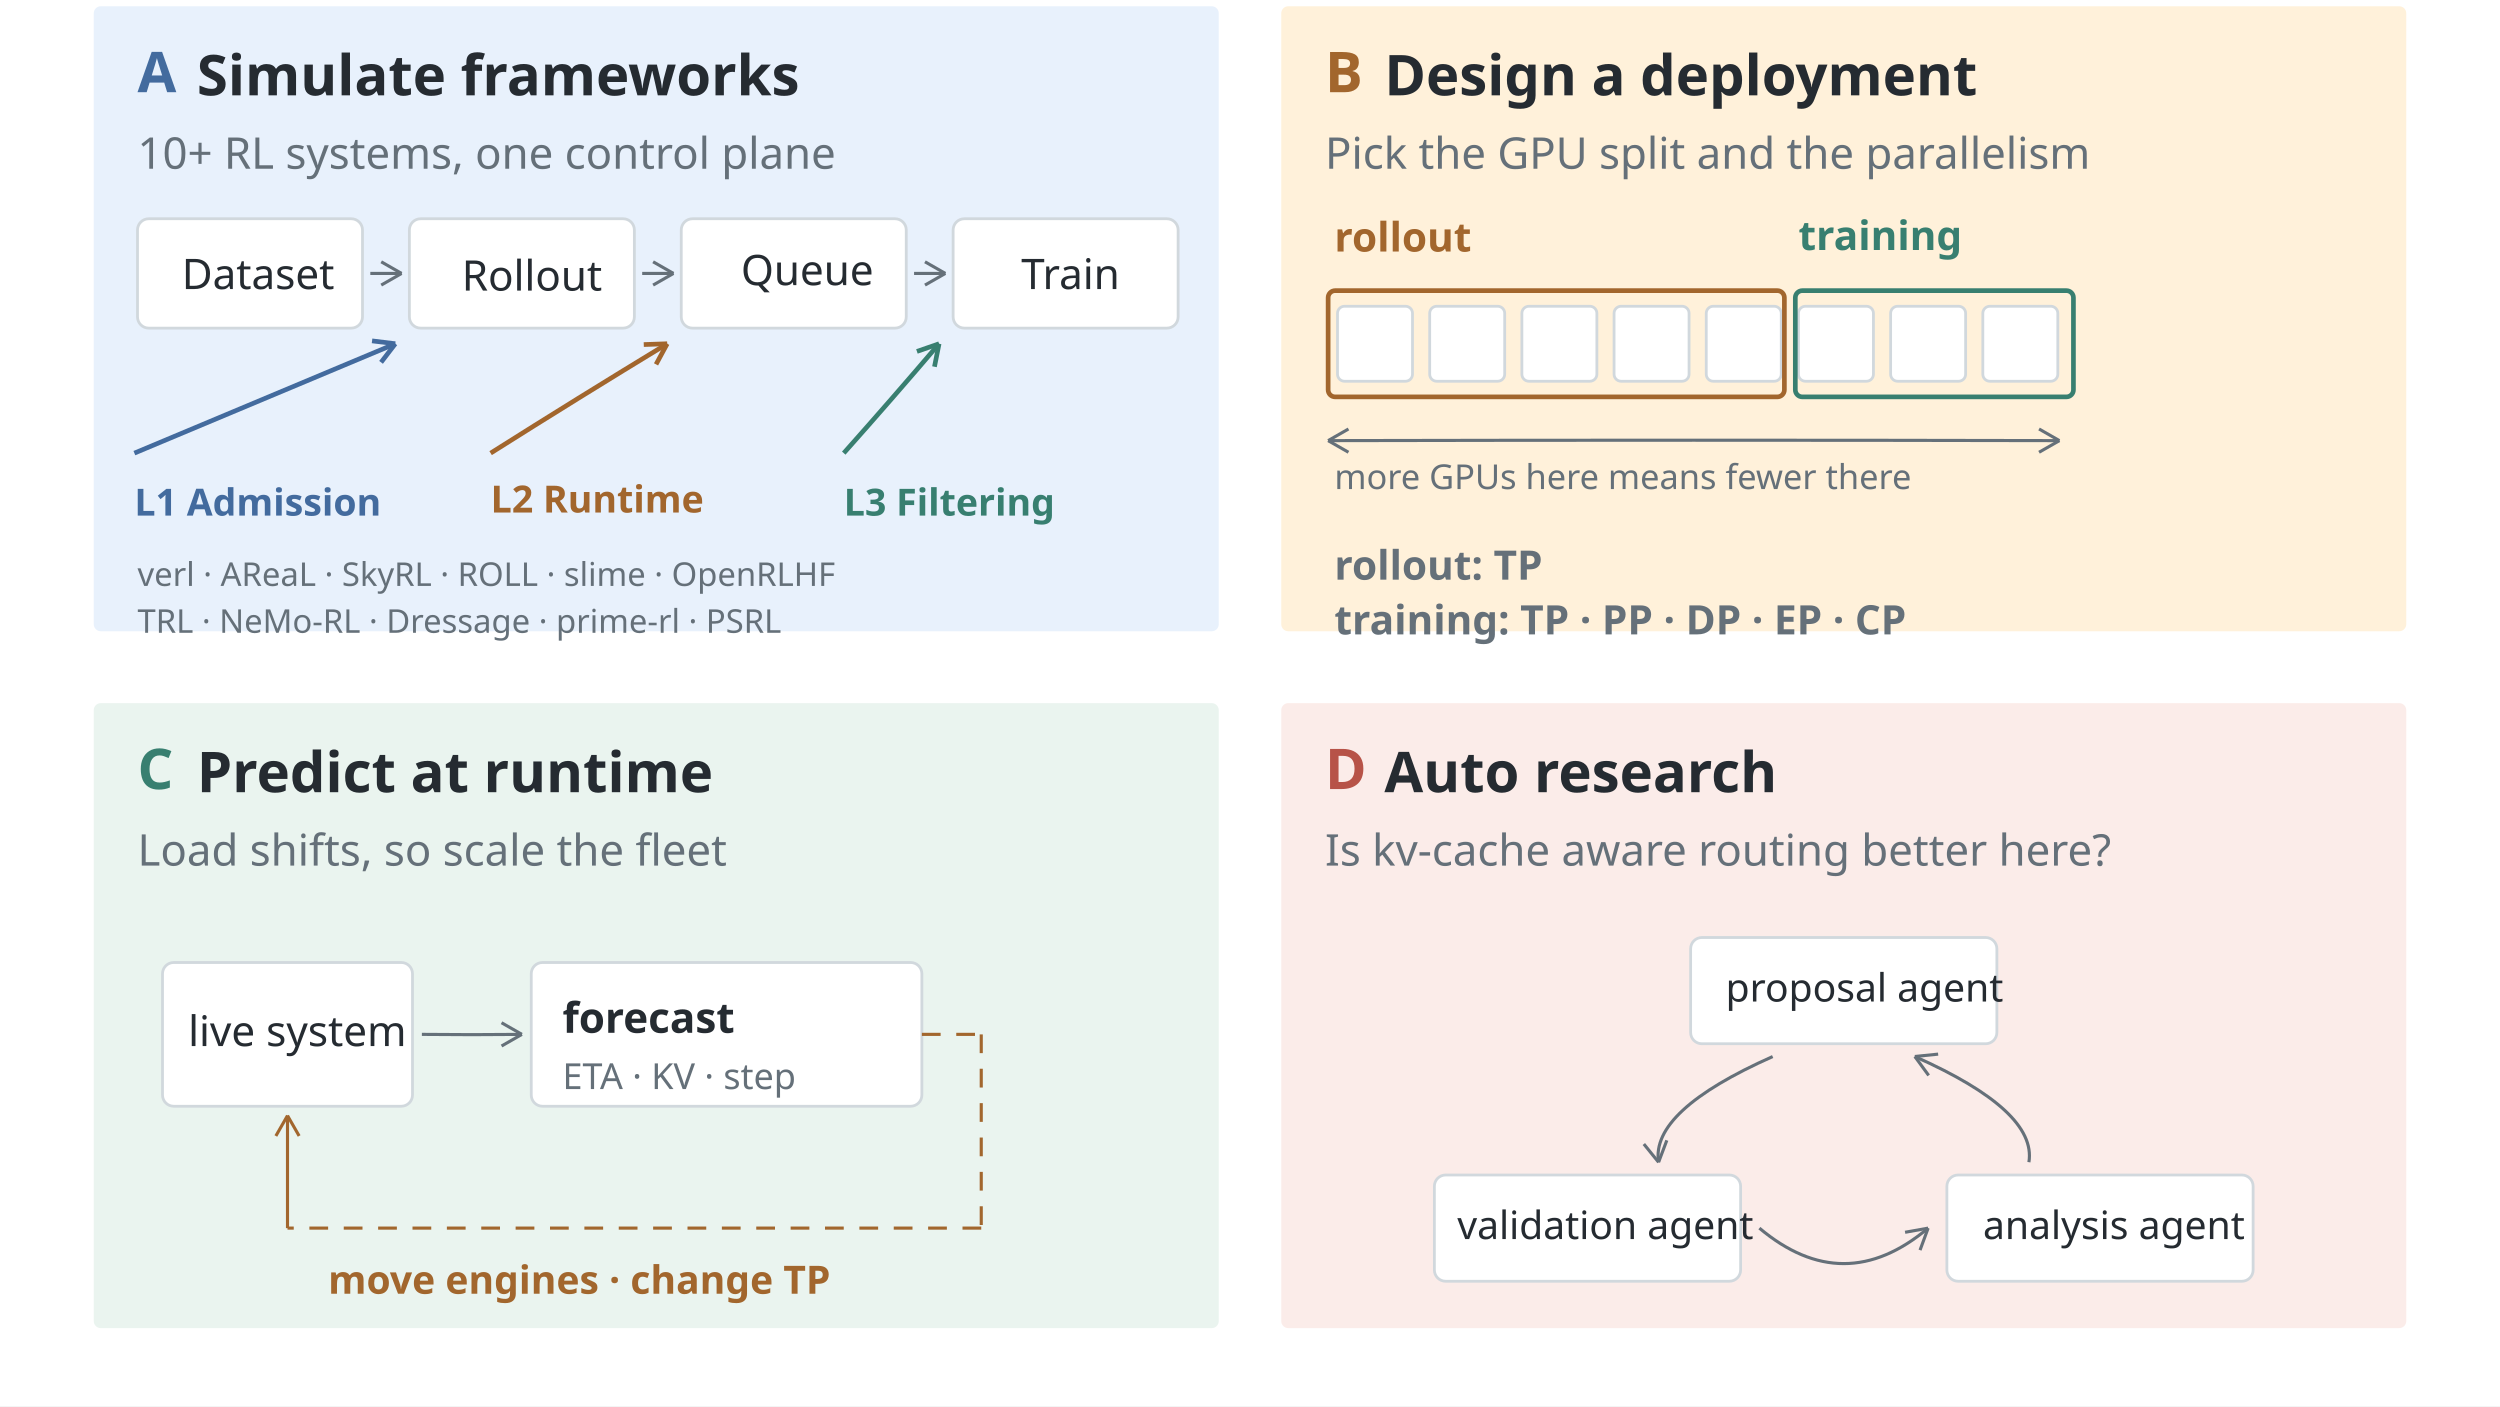
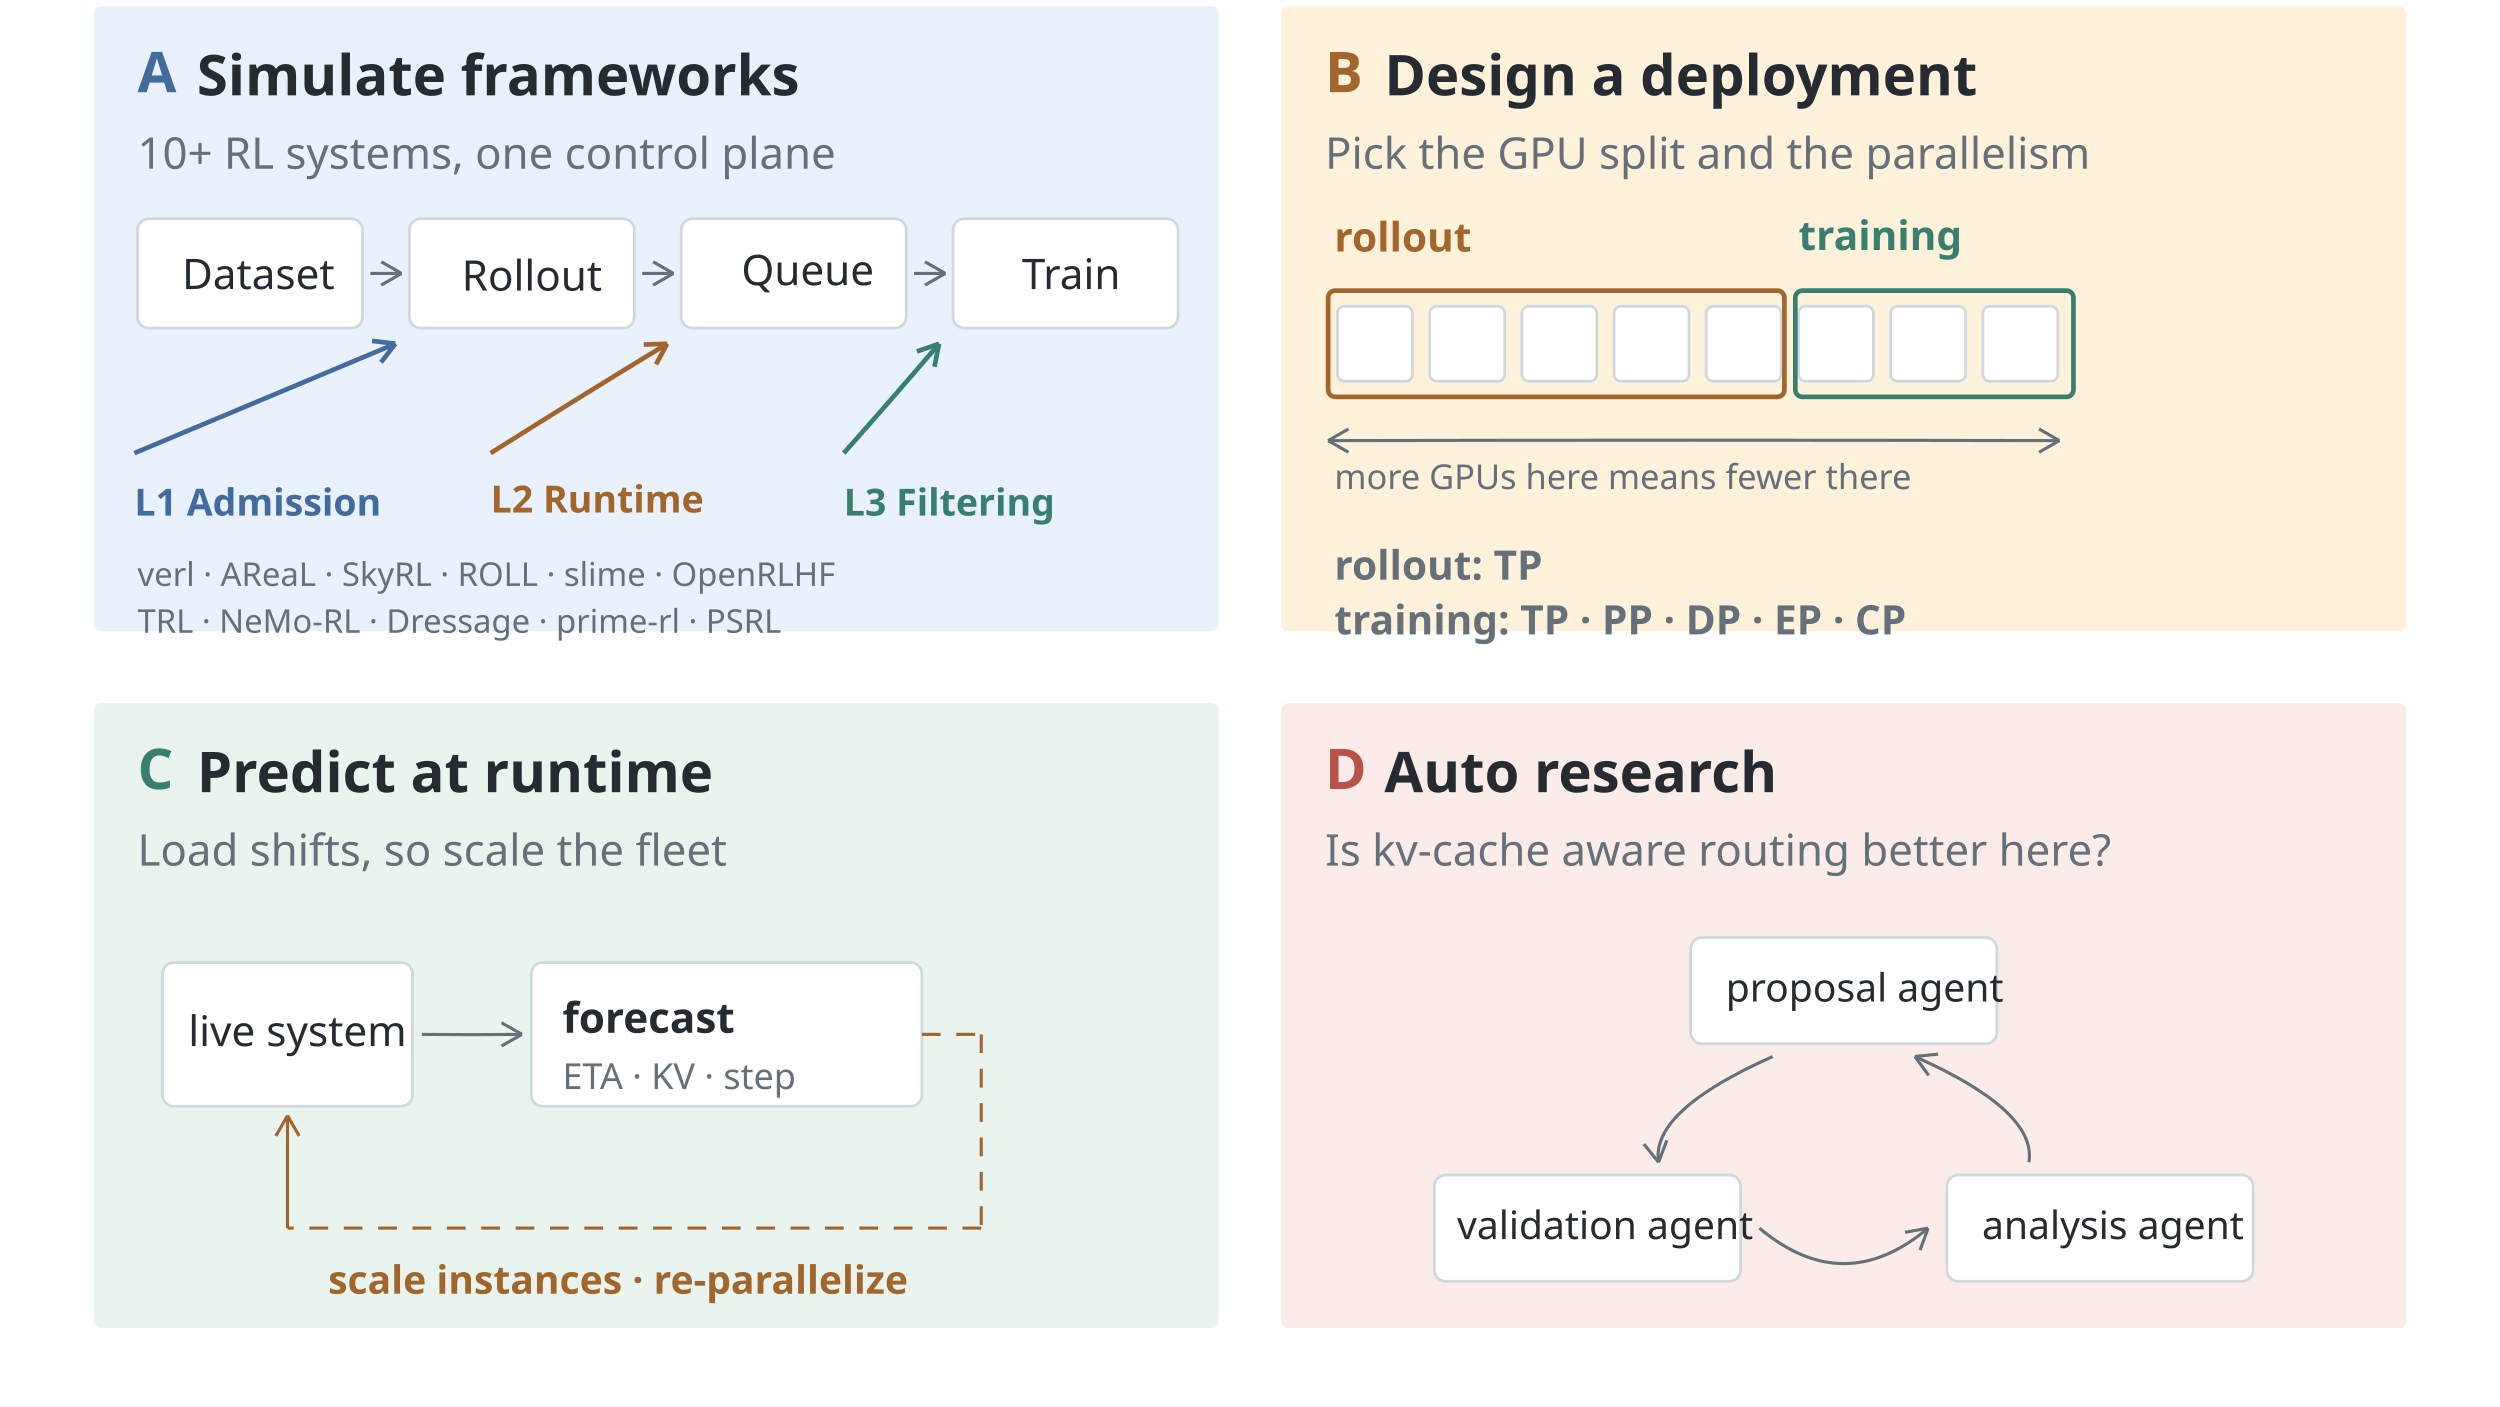
<svg xmlns="http://www.w3.org/2000/svg" width="1600" height="900" viewBox="0 146 1600 900" role="img">
  <style>@font-face{font-family:"Kalam";src:url("../../../../blog/figure-style/fonts/Kalam-Regular.ttf");font-weight:400}@font-face{font-family:"Kalam";src:url("../../../../blog/figure-style/fonts/Kalam-Bold.ttf");font-weight:700}@font-face{font-family:"LXGW WenKai";src:url("../../../../blog/figure-style/fonts/LXGWWenKai-Regular.ttf");font-weight:400}@font-face{font-family:"LXGW WenKai";src:url("../../../../blog/figure-style/fonts/LXGWWenKai-Regular.ttf");font-weight:700}</style>
  <rect width="1600" height="1046" fill="#FFFFFF" />
  <text x="60" y="90" font-size="54" font-weight="700" fill="#252B31">
    <tspan x="60.00" font-family="Kalam">What you can do with SimRL</tspan>
  </text>
  <text x="60" y="129" font-size="30" font-weight="400" fill="#657079">
    <tspan x="60.00" font-family="Kalam">Simulate a framework, design a deployment, predict at runtime, research policies.</tspan>
  </text>
  <rect x="60" y="150" width="720" height="400" rx="4.5" fill="#E8F1FC" />
  <text x="88" y="205" font-size="36" font-weight="700" fill="#436B9E">
    <tspan x="88.00" font-family="Kalam">A</tspan>
  </text>
  <text x="126" y="207" font-size="36" font-weight="700" fill="#252B31">
    <tspan x="126.00" font-family="Kalam">Simulate frameworks</tspan>
  </text>
  <text x="88" y="254" font-size="28" font-weight="400" fill="#657079">
    <tspan x="88.00" font-family="Kalam">10+ RL systems, one control plane</tspan>
  </text>
  <rect x="88" y="286" width="144" height="70" rx="7.2" fill="#FFFFFF" stroke="#D1D8DD" stroke-width="1.8" />
-   <text x="116.352" y="331.0" font-size="27" font-weight="400" fill="#252B31">
-     <tspan x="116.35" font-family="Kalam">Dataset</tspan>
+   <text x="116.5" y="331.0" font-size="27" font-weight="400" fill="#252B31">
+     <tspan x="116.50" font-family="Kalam">Dataset</tspan>
  </text>
  <rect x="262" y="286" width="144" height="70" rx="7.2" fill="#FFFFFF" stroke="#D1D8DD" stroke-width="1.8" />
-   <text x="295.555" y="332.0" font-size="27" font-weight="400" fill="#252B31">
-     <tspan x="295.55" font-family="Kalam">Rollout</tspan>
+   <text x="295.5" y="332.0" font-size="27" font-weight="400" fill="#252B31">
+     <tspan x="295.50" font-family="Kalam">Rollout</tspan>
  </text>
  <path d="M 237 321.0 Q 247.00 321.00 257 321.0" fill="none" stroke="#657079" stroke-width="2" />
  <path d="M 257 321.0 Q 250.49 324.73 243.983 328.453" fill="none" stroke="#657079" stroke-width="2" />
  <path d="M 257 321.0 Q 250.49 317.27 243.983 313.547" fill="none" stroke="#657079" stroke-width="2" />
  <rect x="436" y="286" width="144" height="70" rx="7.2" fill="#FFFFFF" stroke="#D1D8DD" stroke-width="1.8" />
-   <text x="474.203" y="328.5" font-size="27" font-weight="400" fill="#252B31">
-     <tspan x="474.20" font-family="Kalam">Queue</tspan>
+   <text x="474.5" y="328.5" font-size="27" font-weight="400" fill="#252B31">
+     <tspan x="474.50" font-family="Kalam">Queue</tspan>
  </text>
  <path d="M 411 321.0 Q 421.00 321.00 431 321.0" fill="none" stroke="#657079" stroke-width="2" />
  <path d="M 431 321.0 Q 424.49 324.73 417.983 328.453" fill="none" stroke="#657079" stroke-width="2" />
  <path d="M 431 321.0 Q 424.49 317.27 417.983 313.547" fill="none" stroke="#657079" stroke-width="2" />
  <rect x="610" y="286" width="144" height="70" rx="7.2" fill="#FFFFFF" stroke="#D1D8DD" stroke-width="1.8" />
-   <text x="653.578" y="331.0" font-size="27" font-weight="400" fill="#252B31">
-     <tspan x="653.58" font-family="Kalam">Train</tspan>
+   <text x="654.0" y="331.0" font-size="27" font-weight="400" fill="#252B31">
+     <tspan x="654.00" font-family="Kalam">Train</tspan>
  </text>
  <path d="M 585 321.0 Q 595.00 321.00 605 321.0" fill="none" stroke="#657079" stroke-width="2" />
  <path d="M 605 321.0 Q 598.49 324.73 591.983 328.453" fill="none" stroke="#657079" stroke-width="2" />
  <path d="M 605 321.0 Q 598.49 317.27 591.983 313.547" fill="none" stroke="#657079" stroke-width="2" />
  <path d="M 86 436 Q 169.50 401.00 253 366" fill="none" stroke="#436B9E" stroke-width="3" />
  <path d="M 253 366 Q 248.44 371.95 243.876 377.906" fill="none" stroke="#436B9E" stroke-width="3" />
  <path d="M 253 366 Q 245.56 365.08 238.113 364.158" fill="none" stroke="#436B9E" stroke-width="3" />
  <text x="86" y="476" font-size="24" font-weight="700" fill="#436B9E">
    <tspan x="86.00" font-family="Kalam">L1  Admission</tspan>
  </text>
  <path d="M 314 436 Q 370.20 400.51 427 366" fill="none" stroke="#A2662D" stroke-width="3" />
  <path d="M 427 366 Q 423.43 372.60 419.859 379.191" fill="none" stroke="#A2662D" stroke-width="3" />
  <path d="M 427 366 Q 419.50 366.26 412.009 366.519" fill="none" stroke="#A2662D" stroke-width="3" />
  <text x="314" y="474" font-size="24" font-weight="700" fill="#A2662D">
    <tspan x="314.00" font-family="Kalam">L2  Runtime</tspan>
  </text>
  <path d="M 540 436 Q 570.88 401.33 601 366" fill="none" stroke="#387F70" stroke-width="3" />
  <path d="M 601 366 Q 599.53 373.36 598.067 380.71" fill="none" stroke="#387F70" stroke-width="3" />
  <path d="M 601 366 Q 593.91 368.46 586.829 370.917" fill="none" stroke="#387F70" stroke-width="3" />
  <text x="540" y="476" font-size="24" font-weight="700" fill="#387F70">
    <tspan x="540.00" font-family="Kalam">L3  Filtering</tspan>
  </text>
  <text x="88" y="521" font-size="21" font-weight="400" fill="#657079">
    <tspan x="88.00" font-family="Kalam">verl · AReaL · SkyRL · ROLL · slime · OpenRLHF</tspan>
  </text>
  <text x="88" y="551" font-size="21" font-weight="400" fill="#657079">
    <tspan x="88.00" font-family="Kalam">TRL · NeMo-RL · Dressage · prime-rl · PSRL</tspan>
  </text>
  <rect x="820" y="150" width="720" height="400" rx="4.5" fill="#FFF1DA" />
  <text x="848" y="205" font-size="36" font-weight="700" fill="#A2662D">
    <tspan x="848.00" font-family="Kalam">B</tspan>
  </text>
  <text x="886" y="207" font-size="36" font-weight="700" fill="#252B31">
    <tspan x="886.00" font-family="Kalam">Design a deployment</tspan>
  </text>
  <text x="848" y="254" font-size="28" font-weight="400" fill="#657079">
    <tspan x="848.00" font-family="Kalam">Pick the GPU split and the parallelism</tspan>
  </text>
  <rect x="856" y="342" width="48" height="48" rx="4.5" fill="#FFFFFF" stroke="#D1D8DD" stroke-width="1.8" />
  <rect x="915" y="342" width="48" height="48" rx="4.5" fill="#FFFFFF" stroke="#D1D8DD" stroke-width="1.8" />
  <rect x="974" y="342" width="48" height="48" rx="4.5" fill="#FFFFFF" stroke="#D1D8DD" stroke-width="1.8" />
  <rect x="1033" y="342" width="48" height="48" rx="4.5" fill="#FFFFFF" stroke="#D1D8DD" stroke-width="1.8" />
  <rect x="1092" y="342" width="48" height="48" rx="4.5" fill="#FFFFFF" stroke="#D1D8DD" stroke-width="1.8" />
  <rect x="1151" y="342" width="48" height="48" rx="4.5" fill="#FFFFFF" stroke="#D1D8DD" stroke-width="1.8" />
  <rect x="1210" y="342" width="48" height="48" rx="4.5" fill="#FFFFFF" stroke="#D1D8DD" stroke-width="1.8" />
  <rect x="1269" y="342" width="48" height="48" rx="4.5" fill="#FFFFFF" stroke="#D1D8DD" stroke-width="1.8" />
  <rect x="850" y="332" width="292" height="68" rx="4.5" fill="none" stroke="#A2662D" stroke-width="3" />
  <rect x="1149" y="332" width="178" height="68" rx="4.5" fill="none" stroke="#387F70" stroke-width="3" />
  <text x="854" y="307" font-size="26" font-weight="700" fill="#A2662D">
    <tspan x="854.00" font-family="Kalam">rollout</tspan>
  </text>
  <text x="1151" y="306" font-size="26" font-weight="700" fill="#387F70">
    <tspan x="1151.00" font-family="Kalam">training</tspan>
  </text>
  <path d="M 850 428 Q 1084.00 427.46 1318 428" fill="none" stroke="#657079" stroke-width="2" />
  <path d="M 1318 428 Q 1311.49 431.73 1304.983 435.453" fill="none" stroke="#657079" stroke-width="2" />
  <path d="M 1318 428 Q 1311.49 424.27 1304.983 420.547" fill="none" stroke="#657079" stroke-width="2" />
  <path d="M 850 428 Q 856.51 424.27 863.017 420.547" fill="none" stroke="#657079" stroke-width="2" />
  <path d="M 850 428 Q 856.51 431.73 863.017 435.453" fill="none" stroke="#657079" stroke-width="2" />
  <text x="854" y="459" font-size="22" font-weight="400" fill="#657079">
    <tspan x="854.00" font-family="Kalam">more GPUs here means fewer there</tspan>
  </text>
  <text x="854" y="517" font-size="26" font-weight="700" fill="#657079">
    <tspan x="854.00" font-family="Kalam">rollout: TP</tspan>
  </text>
  <text x="854" y="552" font-size="26" font-weight="700" fill="#657079">
    <tspan x="854.00" font-family="Kalam">training: TP · PP · DP · EP · CP</tspan>
  </text>
  <rect x="60" y="596" width="720" height="400" rx="4.5" fill="#EAF4EF" />
  <text x="88" y="651" font-size="36" font-weight="700" fill="#387F70">
    <tspan x="88.00" font-family="Kalam">C</tspan>
  </text>
  <text x="126" y="653" font-size="36" font-weight="700" fill="#252B31">
    <tspan x="126.00" font-family="Kalam">Predict at runtime</tspan>
  </text>
  <text x="88" y="700" font-size="28" font-weight="400" fill="#657079">
    <tspan x="88.00" font-family="Kalam">Load shifts, so scale the fleet</tspan>
  </text>
  <rect x="104" y="762" width="160" height="92" rx="7.2" fill="#FFFFFF" stroke="#D1D8DD" stroke-width="1.8" />
-   <text x="120.422" y="815.5" font-size="27" font-weight="400" fill="#252B31">
-     <tspan x="120.42" font-family="Kalam">live system</tspan>
+   <text x="120.5" y="815.5" font-size="27" font-weight="400" fill="#252B31">
+     <tspan x="120.50" font-family="Kalam">live system</tspan>
  </text>
  <rect x="340" y="762" width="250" height="92" rx="7.2" fill="#FFFFFF" stroke="#D1D8DD" stroke-width="1.8" />
  <text x="360" y="807" font-size="27" font-weight="700" fill="#252B31">
    <tspan x="360.00" font-family="Kalam">forecast</tspan>
  </text>
  <text x="360" y="843" font-size="23" font-weight="400" fill="#657079">
    <tspan x="360.00" font-family="Kalam">ETA · KV · step</tspan>
  </text>
  <path d="M 270 808.0 Q 302.00 808.36 334 808.0" fill="none" stroke="#657079" stroke-width="2" />
  <path d="M 334 808.0 Q 327.49 811.73 320.983 815.453" fill="none" stroke="#657079" stroke-width="2" />
  <path d="M 334 808.0 Q 327.49 804.27 320.983 800.547" fill="none" stroke="#657079" stroke-width="2" />
  <path d="M 590.0 808.0 Q 596.00 808.00 602.0 808.0" fill="none" stroke="#A2662D" stroke-width="2" />
  <path d="M 612.0 808.0 Q 618.00 808.00 624.0 808.0" fill="none" stroke="#A2662D" stroke-width="2" />
  <path d="M 628.0 808.0 Q 628.00 814.00 628.0 820.0" fill="none" stroke="#A2662D" stroke-width="2" />
  <path d="M 628.0 830.0 Q 628.00 836.00 628.0 842.0" fill="none" stroke="#A2662D" stroke-width="2" />
  <path d="M 628.0 852.0 Q 628.00 858.00 628.0 864.0" fill="none" stroke="#A2662D" stroke-width="2" />
  <path d="M 628.0 874.0 Q 628.00 880.00 628.0 886.0" fill="none" stroke="#A2662D" stroke-width="2" />
  <path d="M 628.0 896.0 Q 628.00 902.00 628.0 908.0" fill="none" stroke="#A2662D" stroke-width="2" />
  <path d="M 628.0 918.0 Q 628.00 924.00 628.0 930.0" fill="none" stroke="#A2662D" stroke-width="2" />
  <path d="M 628.0 932.0 Q 622.00 932.00 616.0 932.0" fill="none" stroke="#A2662D" stroke-width="2" />
  <path d="M 606.0 932.0 Q 600.00 932.00 594.0 932.0" fill="none" stroke="#A2662D" stroke-width="2" />
  <path d="M 584.0 932.0 Q 578.00 932.00 572.0 932.0" fill="none" stroke="#A2662D" stroke-width="2" />
  <path d="M 562.0 932.0 Q 556.00 932.00 550.0 932.0" fill="none" stroke="#A2662D" stroke-width="2" />
  <path d="M 540.0 932.0 Q 534.00 932.00 528.0 932.0" fill="none" stroke="#A2662D" stroke-width="2" />
  <path d="M 518.0 932.0 Q 512.00 932.00 506.0 932.0" fill="none" stroke="#A2662D" stroke-width="2" />
  <path d="M 496.0 932.0 Q 490.00 932.00 484.0 932.0" fill="none" stroke="#A2662D" stroke-width="2" />
  <path d="M 474.0 932.0 Q 468.00 932.00 462.0 932.0" fill="none" stroke="#A2662D" stroke-width="2" />
  <path d="M 452.0 932.0 Q 446.00 932.00 440.0 932.0" fill="none" stroke="#A2662D" stroke-width="2" />
  <path d="M 430.0 932.0 Q 424.00 932.00 418.0 932.0" fill="none" stroke="#A2662D" stroke-width="2" />
  <path d="M 408.0 932.0 Q 402.00 932.00 396.0 932.0" fill="none" stroke="#A2662D" stroke-width="2" />
  <path d="M 386.0 932.0 Q 380.00 932.00 374.0 932.0" fill="none" stroke="#A2662D" stroke-width="2" />
  <path d="M 364.0 932.0 Q 358.00 932.00 352.0 932.0" fill="none" stroke="#A2662D" stroke-width="2" />
  <path d="M 342.0 932.0 Q 336.00 932.00 330.0 932.0" fill="none" stroke="#A2662D" stroke-width="2" />
  <path d="M 320.0 932.0 Q 314.00 932.00 308.0 932.0" fill="none" stroke="#A2662D" stroke-width="2" />
  <path d="M 298.0 932.0 Q 292.00 932.00 286.0 932.0" fill="none" stroke="#A2662D" stroke-width="2" />
  <path d="M 276.0 932.0 Q 270.00 932.00 264.0 932.0" fill="none" stroke="#A2662D" stroke-width="2" />
  <path d="M 254.0 932.0 Q 248.00 932.00 242.0 932.0" fill="none" stroke="#A2662D" stroke-width="2" />
  <path d="M 232.0 932.0 Q 226.00 932.00 220.0 932.0" fill="none" stroke="#A2662D" stroke-width="2" />
  <path d="M 210.0 932.0 Q 204.00 932.00 198.0 932.0" fill="none" stroke="#A2662D" stroke-width="2" />
  <path d="M 188.0 932.0 Q 186.00 932.00 184.0 932.0" fill="none" stroke="#A2662D" stroke-width="2" />
  <path d="M 184.0 932 Q 183.92 896.00 184.0 860" fill="none" stroke="#A2662D" stroke-width="2" />
  <path d="M 184.0 860 Q 187.73 866.51 191.453 873.017" fill="none" stroke="#A2662D" stroke-width="2" />
  <path d="M 184.0 860 Q 180.27 866.51 176.547 873.017" fill="none" stroke="#A2662D" stroke-width="2" />
  <text x="210.0" y="974" font-size="25" font-weight="700" fill="#A2662D">
-     <tspan x="210.00" font-family="Kalam">move engines · change TP</tspan>
+     <tspan x="210.00" font-family="Kalam">scale instances · re-parallelize</tspan>
  </text>
  <rect x="820" y="596" width="720" height="400" rx="4.5" fill="#FBECE9" />
  <text x="848" y="651" font-size="36" font-weight="700" fill="#B75348">
    <tspan x="848.00" font-family="Kalam">D</tspan>
  </text>
  <text x="886" y="653" font-size="36" font-weight="700" fill="#252B31">
    <tspan x="886.00" font-family="Kalam">Auto research</tspan>
  </text>
  <text x="848" y="700" font-size="28" font-weight="400" fill="#657079">
    <tspan x="848.00" font-family="Kalam">Is kv-cache aware routing better here?</tspan>
  </text>
  <rect x="1082.0" y="746" width="196" height="68" rx="7.2" fill="#FFFFFF" stroke="#D1D8DD" stroke-width="1.8" />
-   <text x="1104.391" y="787.0" font-size="25" font-weight="400" fill="#252B31">
-     <tspan x="1104.39" font-family="Kalam">proposal agent</tspan>
+   <text x="1104.5" y="787.0" font-size="25" font-weight="400" fill="#252B31">
+     <tspan x="1104.50" font-family="Kalam">proposal agent</tspan>
  </text>
  <rect x="918.0" y="898" width="196" height="68" rx="7.2" fill="#FFFFFF" stroke="#D1D8DD" stroke-width="1.8" />
-   <text x="932.656" y="939.0" font-size="25" font-weight="400" fill="#252B31">
-     <tspan x="932.66" font-family="Kalam">validation agent</tspan>
+   <text x="932.5" y="939.0" font-size="25" font-weight="400" fill="#252B31">
+     <tspan x="932.50" font-family="Kalam">validation agent</tspan>
  </text>
  <rect x="1246.0" y="898" width="196" height="68" rx="7.2" fill="#FFFFFF" stroke="#D1D8DD" stroke-width="1.8" />
-   <text x="1269.125" y="939.0" font-size="25" font-weight="400" fill="#252B31">
-     <tspan x="1269.12" font-family="Kalam">analysis agent</tspan>
+   <text x="1268.5" y="939.0" font-size="25" font-weight="400" fill="#252B31">
+     <tspan x="1268.50" font-family="Kalam">analysis agent</tspan>
  </text>
  <path d="M 1134.5 822.2 Q 1056.2 857.0 1061.5 889.8" fill="none" stroke="#657079" stroke-width="2" />
  <path d="M 1061.485 889.843 Q 1056.77 884.01 1052.055 878.178" fill="none" stroke="#657079" stroke-width="2" />
  <path d="M 1061.485 889.843 Q 1064.13 882.82 1066.771 875.805" fill="none" stroke="#657079" stroke-width="2" />
  <path d="M 1126.0 932.0 Q 1180.0 977.4 1234.0 932.0" fill="none" stroke="#657079" stroke-width="2" />
  <path d="M 1234.0 932.0 Q 1231.41 939.04 1228.826 946.08" fill="none" stroke="#657079" stroke-width="2" />
  <path d="M 1234.0 932.0 Q 1226.62 933.33 1219.239 934.666" fill="none" stroke="#657079" stroke-width="2" />
  <path d="M 1298.5 889.8 Q 1303.8 857.0 1225.5 822.2" fill="none" stroke="#657079" stroke-width="2" />
  <path d="M 1225.485 822.157 Q 1232.95 821.40 1240.409 820.642" fill="none" stroke="#657079" stroke-width="2" />
  <path d="M 1225.485 822.157 Q 1229.92 828.21 1234.347 834.26" fill="none" stroke="#657079" stroke-width="2" />
</svg>
